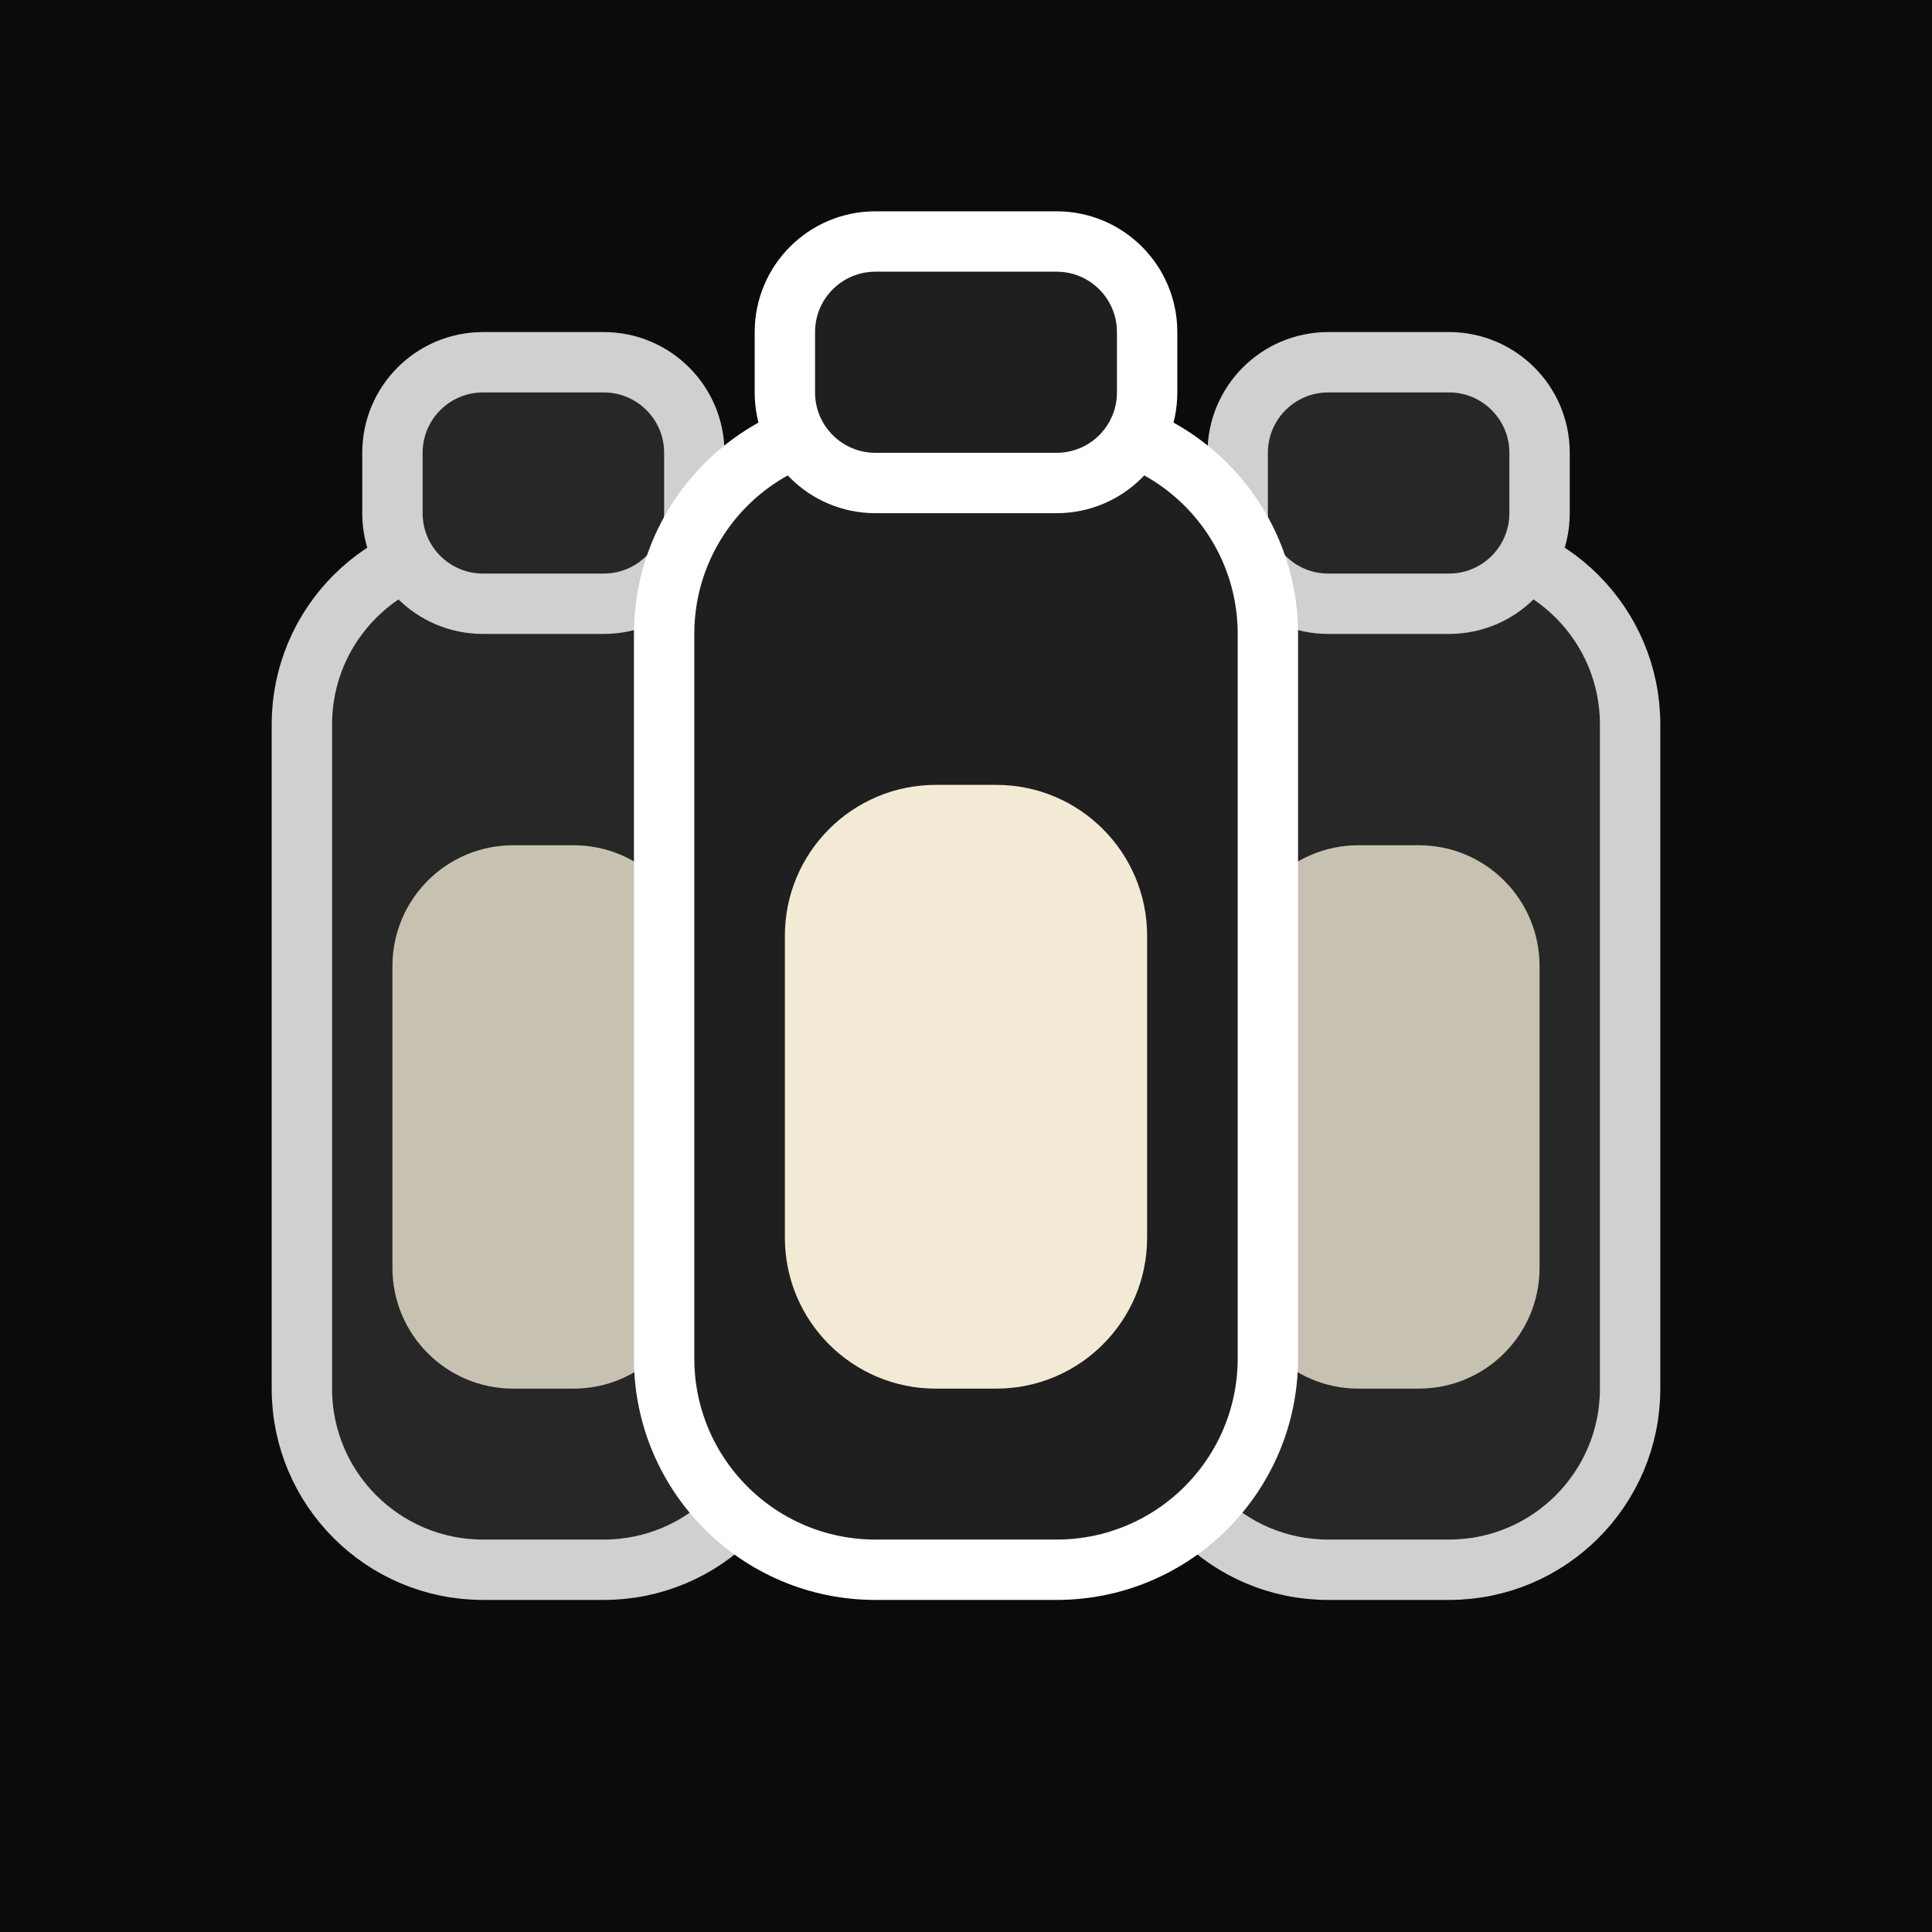
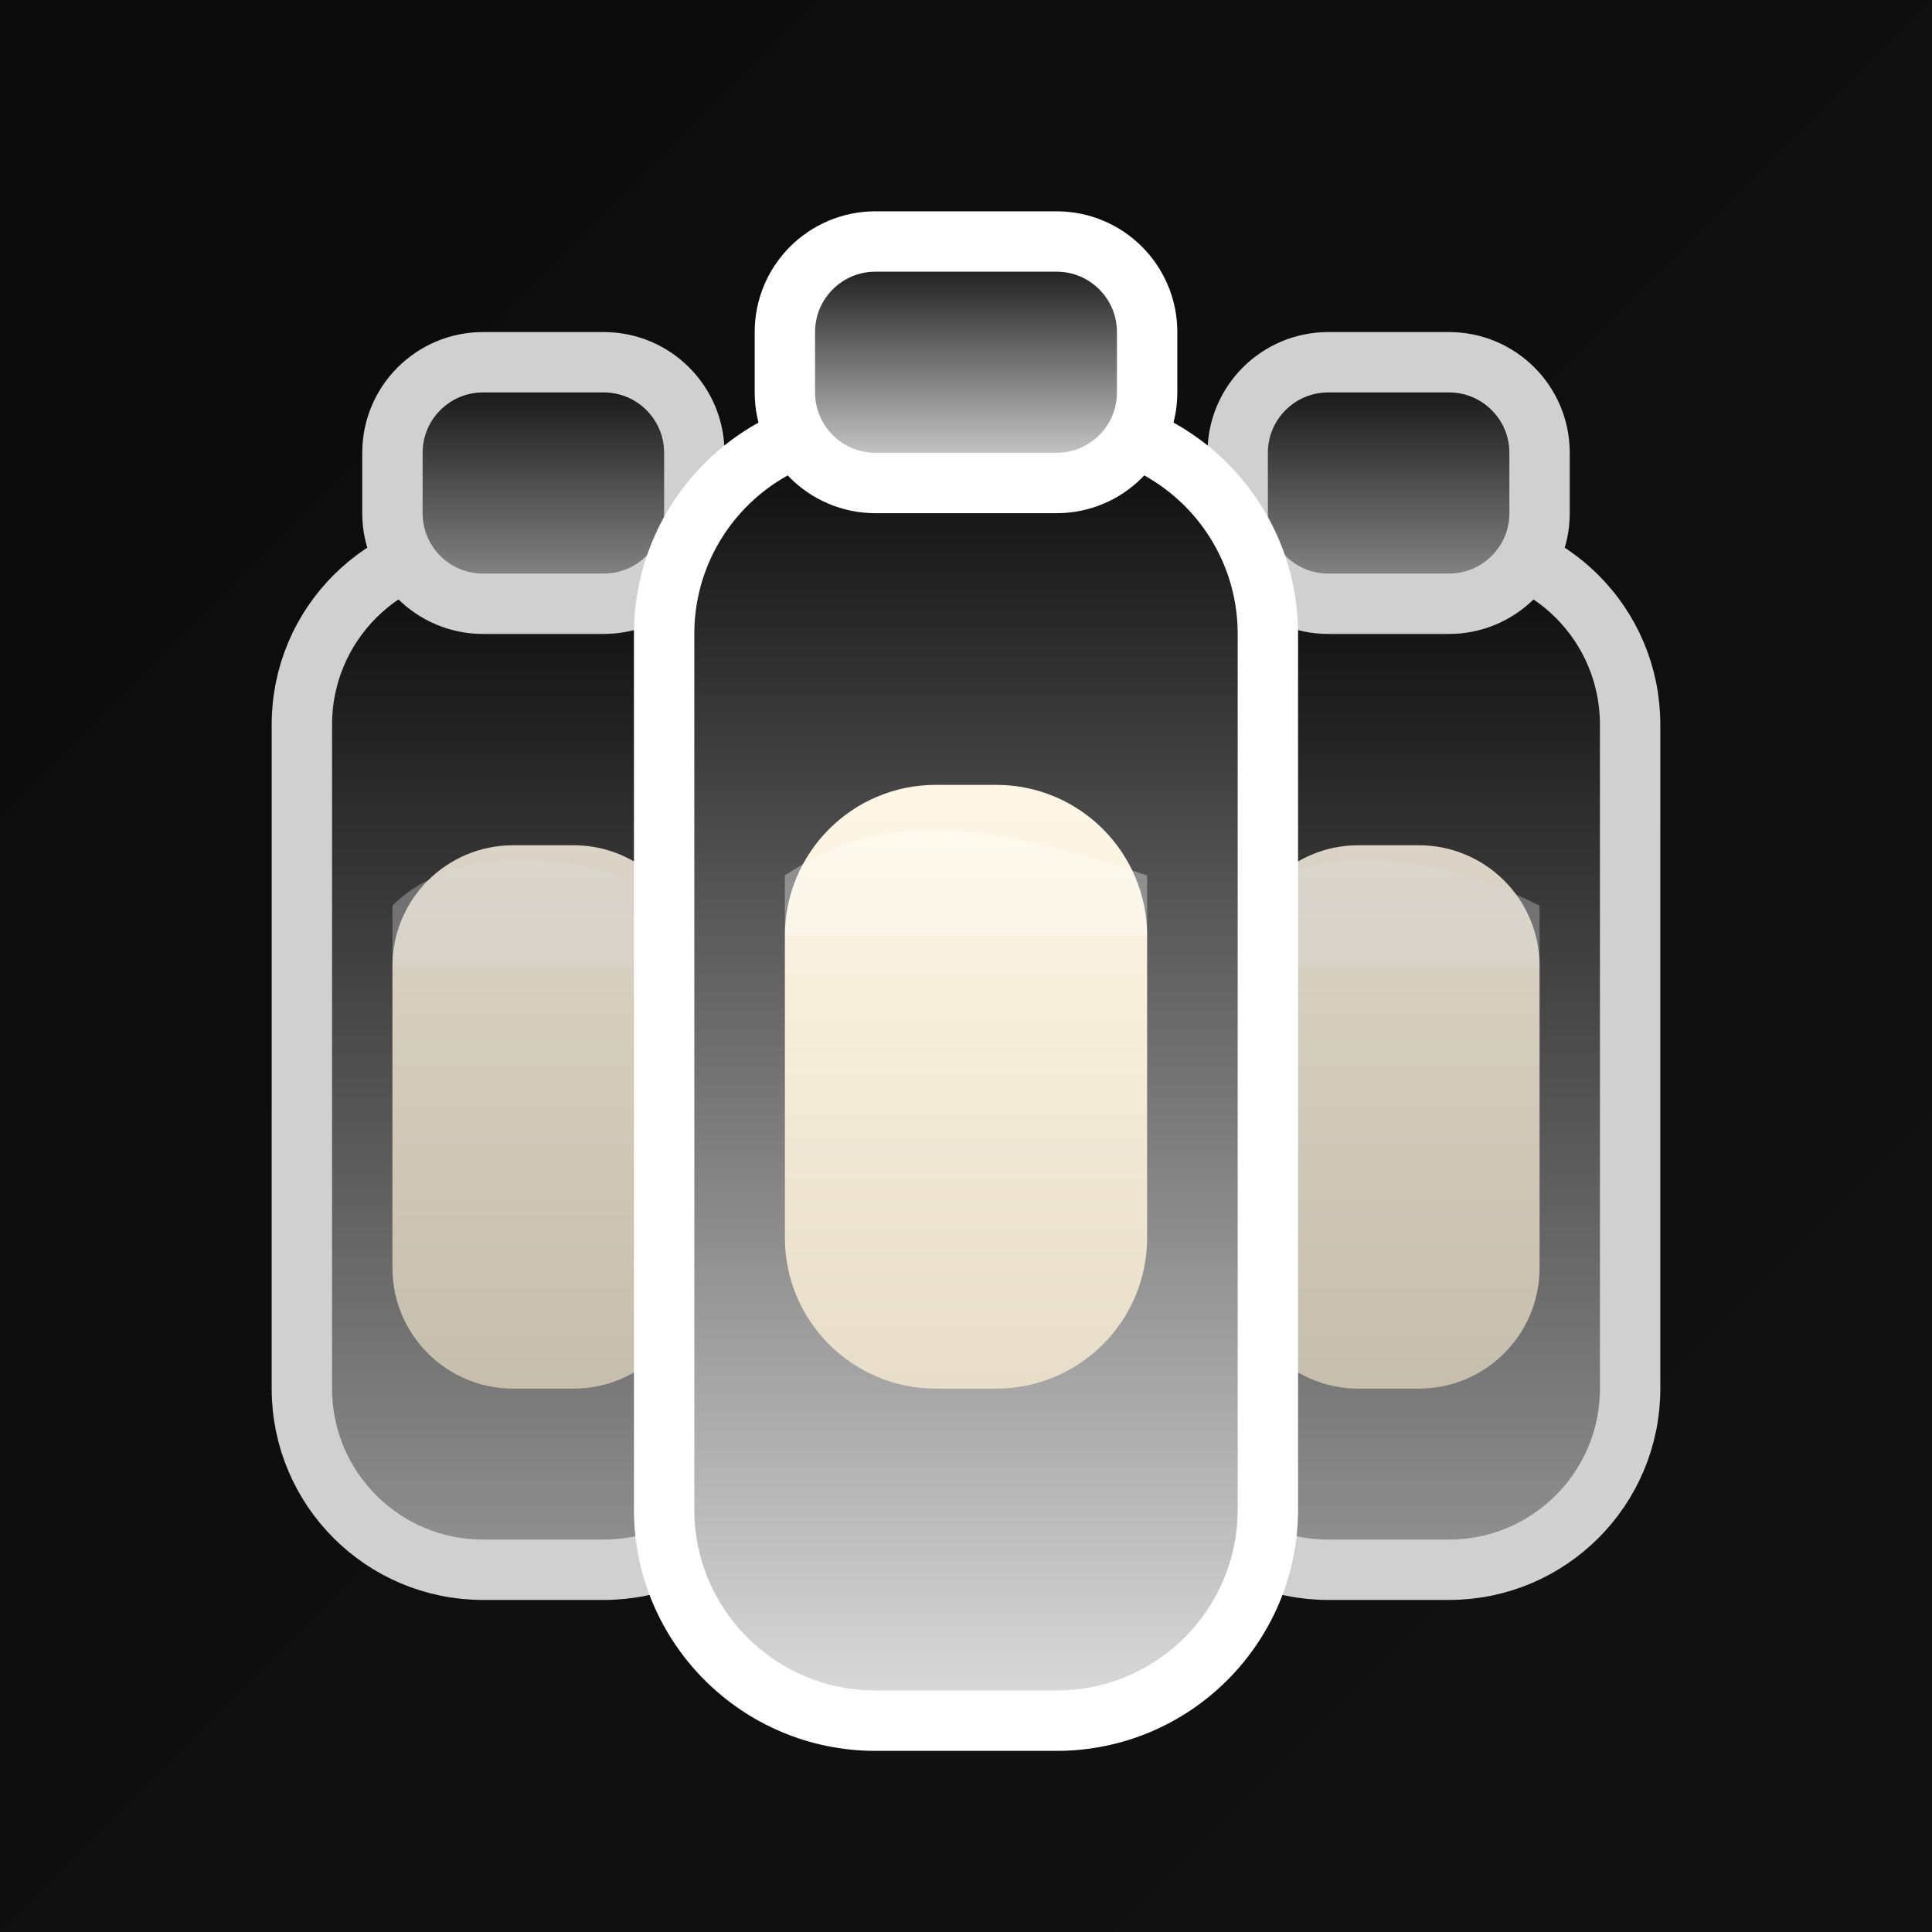
<svg xmlns="http://www.w3.org/2000/svg" viewBox="0 0 64 64" width="64" height="64">
-   <rect width="64" height="64" fill="#0b0b0b" />
+   <defs>
+     <linearGradient id="bg" x1="0" y1="0" x2="1" y2="1">
+       <stop offset="0" stop-color="#0b0b0b" />
+       <stop offset="1" stop-color="#121212" />
+     </linearGradient>
+     <linearGradient id="bottleBack" x1="0" y1="0" x2="0" y2="1">
+       <stop offset="0" stop-color="#080808" />
+       <stop offset="1" stop-color="#aaaaaa" />
+     </linearGradient>
+     <linearGradient id="bottleFront" x1="0" y1="0" x2="0" y2="1">
+       <stop offset="0" stop-color="#080808" />
+       <stop offset="1" stop-color="#dddddd" />
+     </linearGradient>
+     <linearGradient id="milk" x1="0" y1="0" x2="0" y2="1">
+       <stop offset="0" stop-color="#fff7e6" />
+       <stop offset="1" stop-color="#e7ddc8" />
+     </linearGradient>
+   </defs>
+   <rect width="64" height="64" fill="url(#bg)" />
  <g opacity="0.85">
-     <rect x="10" y="18" width="16" height="34" rx="6" fill="#2c2c2c" stroke="#f2f2f2" stroke-width="2" />
-     <rect x="13" y="12" width="10" height="8" rx="3" fill="#2c2c2c" stroke="#f2f2f2" stroke-width="2" />
-     <rect x="13" y="28" width="10" height="18" rx="4" fill="#e8e1cf" />
+     <rect x="10" y="18" width="16" height="34" rx="6" fill="url(#bottleBack)" stroke="#f2f2f2" stroke-width="2" />
+     <rect x="13" y="12" width="10" height="8" rx="3" fill="url(#bottleBack)" stroke="#f2f2f2" stroke-width="2" />
+     <rect x="13" y="28" width="10" height="18" rx="4" fill="url(#milk)" />
+     <path d="M13 30c2-2 6-2 10 0v2H13z" fill="#ffffff" opacity="0.35" />
  </g>
  <g opacity="0.85">
-     <rect x="38" y="18" width="16" height="34" rx="6" fill="#2c2c2c" stroke="#f2f2f2" stroke-width="2" />
-     <rect x="41" y="12" width="10" height="8" rx="3" fill="#2c2c2c" stroke="#f2f2f2" stroke-width="2" />
-     <rect x="41" y="28" width="10" height="18" rx="4" fill="#e8e1cf" />
+     <rect x="38" y="18" width="16" height="34" rx="6" fill="url(#bottleBack)" stroke="#f2f2f2" stroke-width="2" />
+     <rect x="41" y="12" width="10" height="8" rx="3" fill="url(#bottleBack)" stroke="#f2f2f2" stroke-width="2" />
+     <rect x="41" y="28" width="10" height="18" rx="4" fill="url(#milk)" />
+     <path d="M41 30c2-2 6-2 10 0v2H41z" fill="#ffffff" opacity="0.35" />
  </g>
  <g>
-     <rect x="22" y="14" width="20" height="38" rx="7" fill="#1f1f1f" stroke="#ffffff" stroke-width="2" />
-     <rect x="26" y="8" width="12" height="8" rx="3" fill="#1f1f1f" stroke="#ffffff" stroke-width="2" />
-     <rect x="26" y="26" width="12" height="20" rx="5" fill="#f3ead6" />
+     <rect x="22" y="14" width="20" height="43" rx="7" fill="url(#bottleFront)" stroke="#ffffff" stroke-width="2" />
+     <rect x="26" y="8" width="12" height="8" rx="3" fill="url(#bottleFront)" stroke="#ffffff" stroke-width="2" />
+     <rect x="26" y="26" width="12" height="20" rx="5" fill="url(#milk)" />
+     <path d="M26 29c3-2 6-2 12 0v2H26z" fill="#ffffff" opacity="0.35" />
  </g>
</svg>
